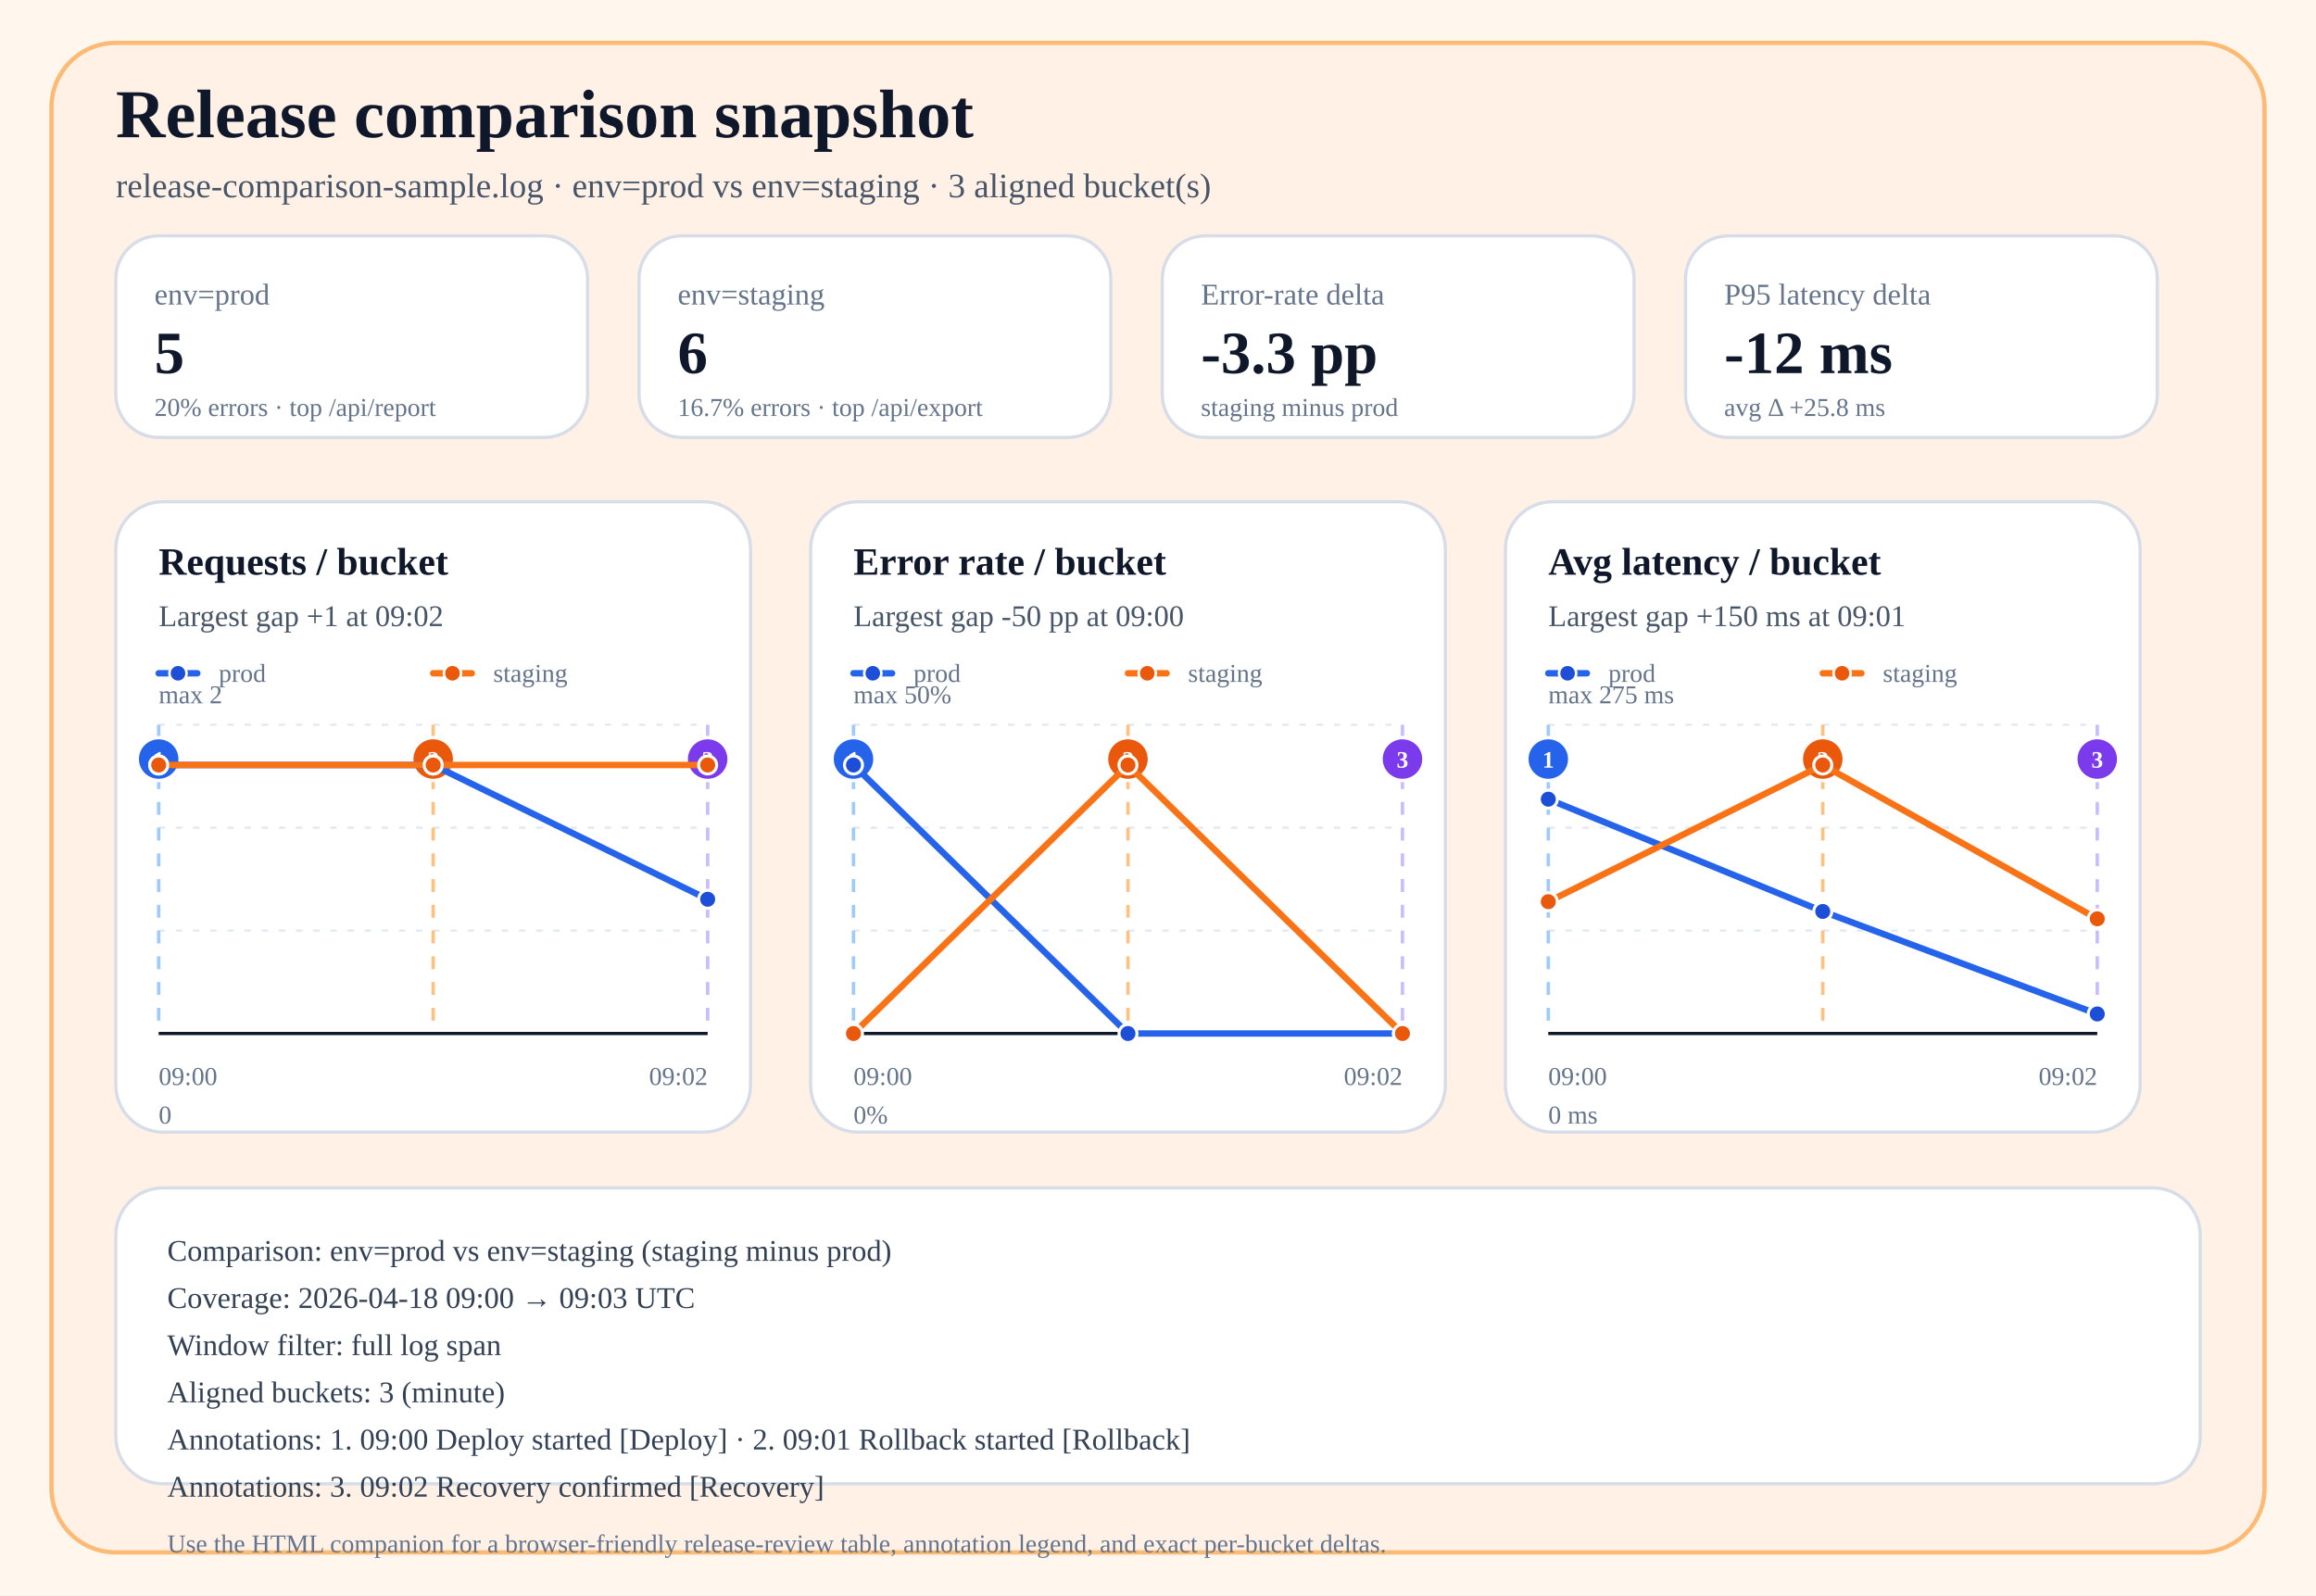
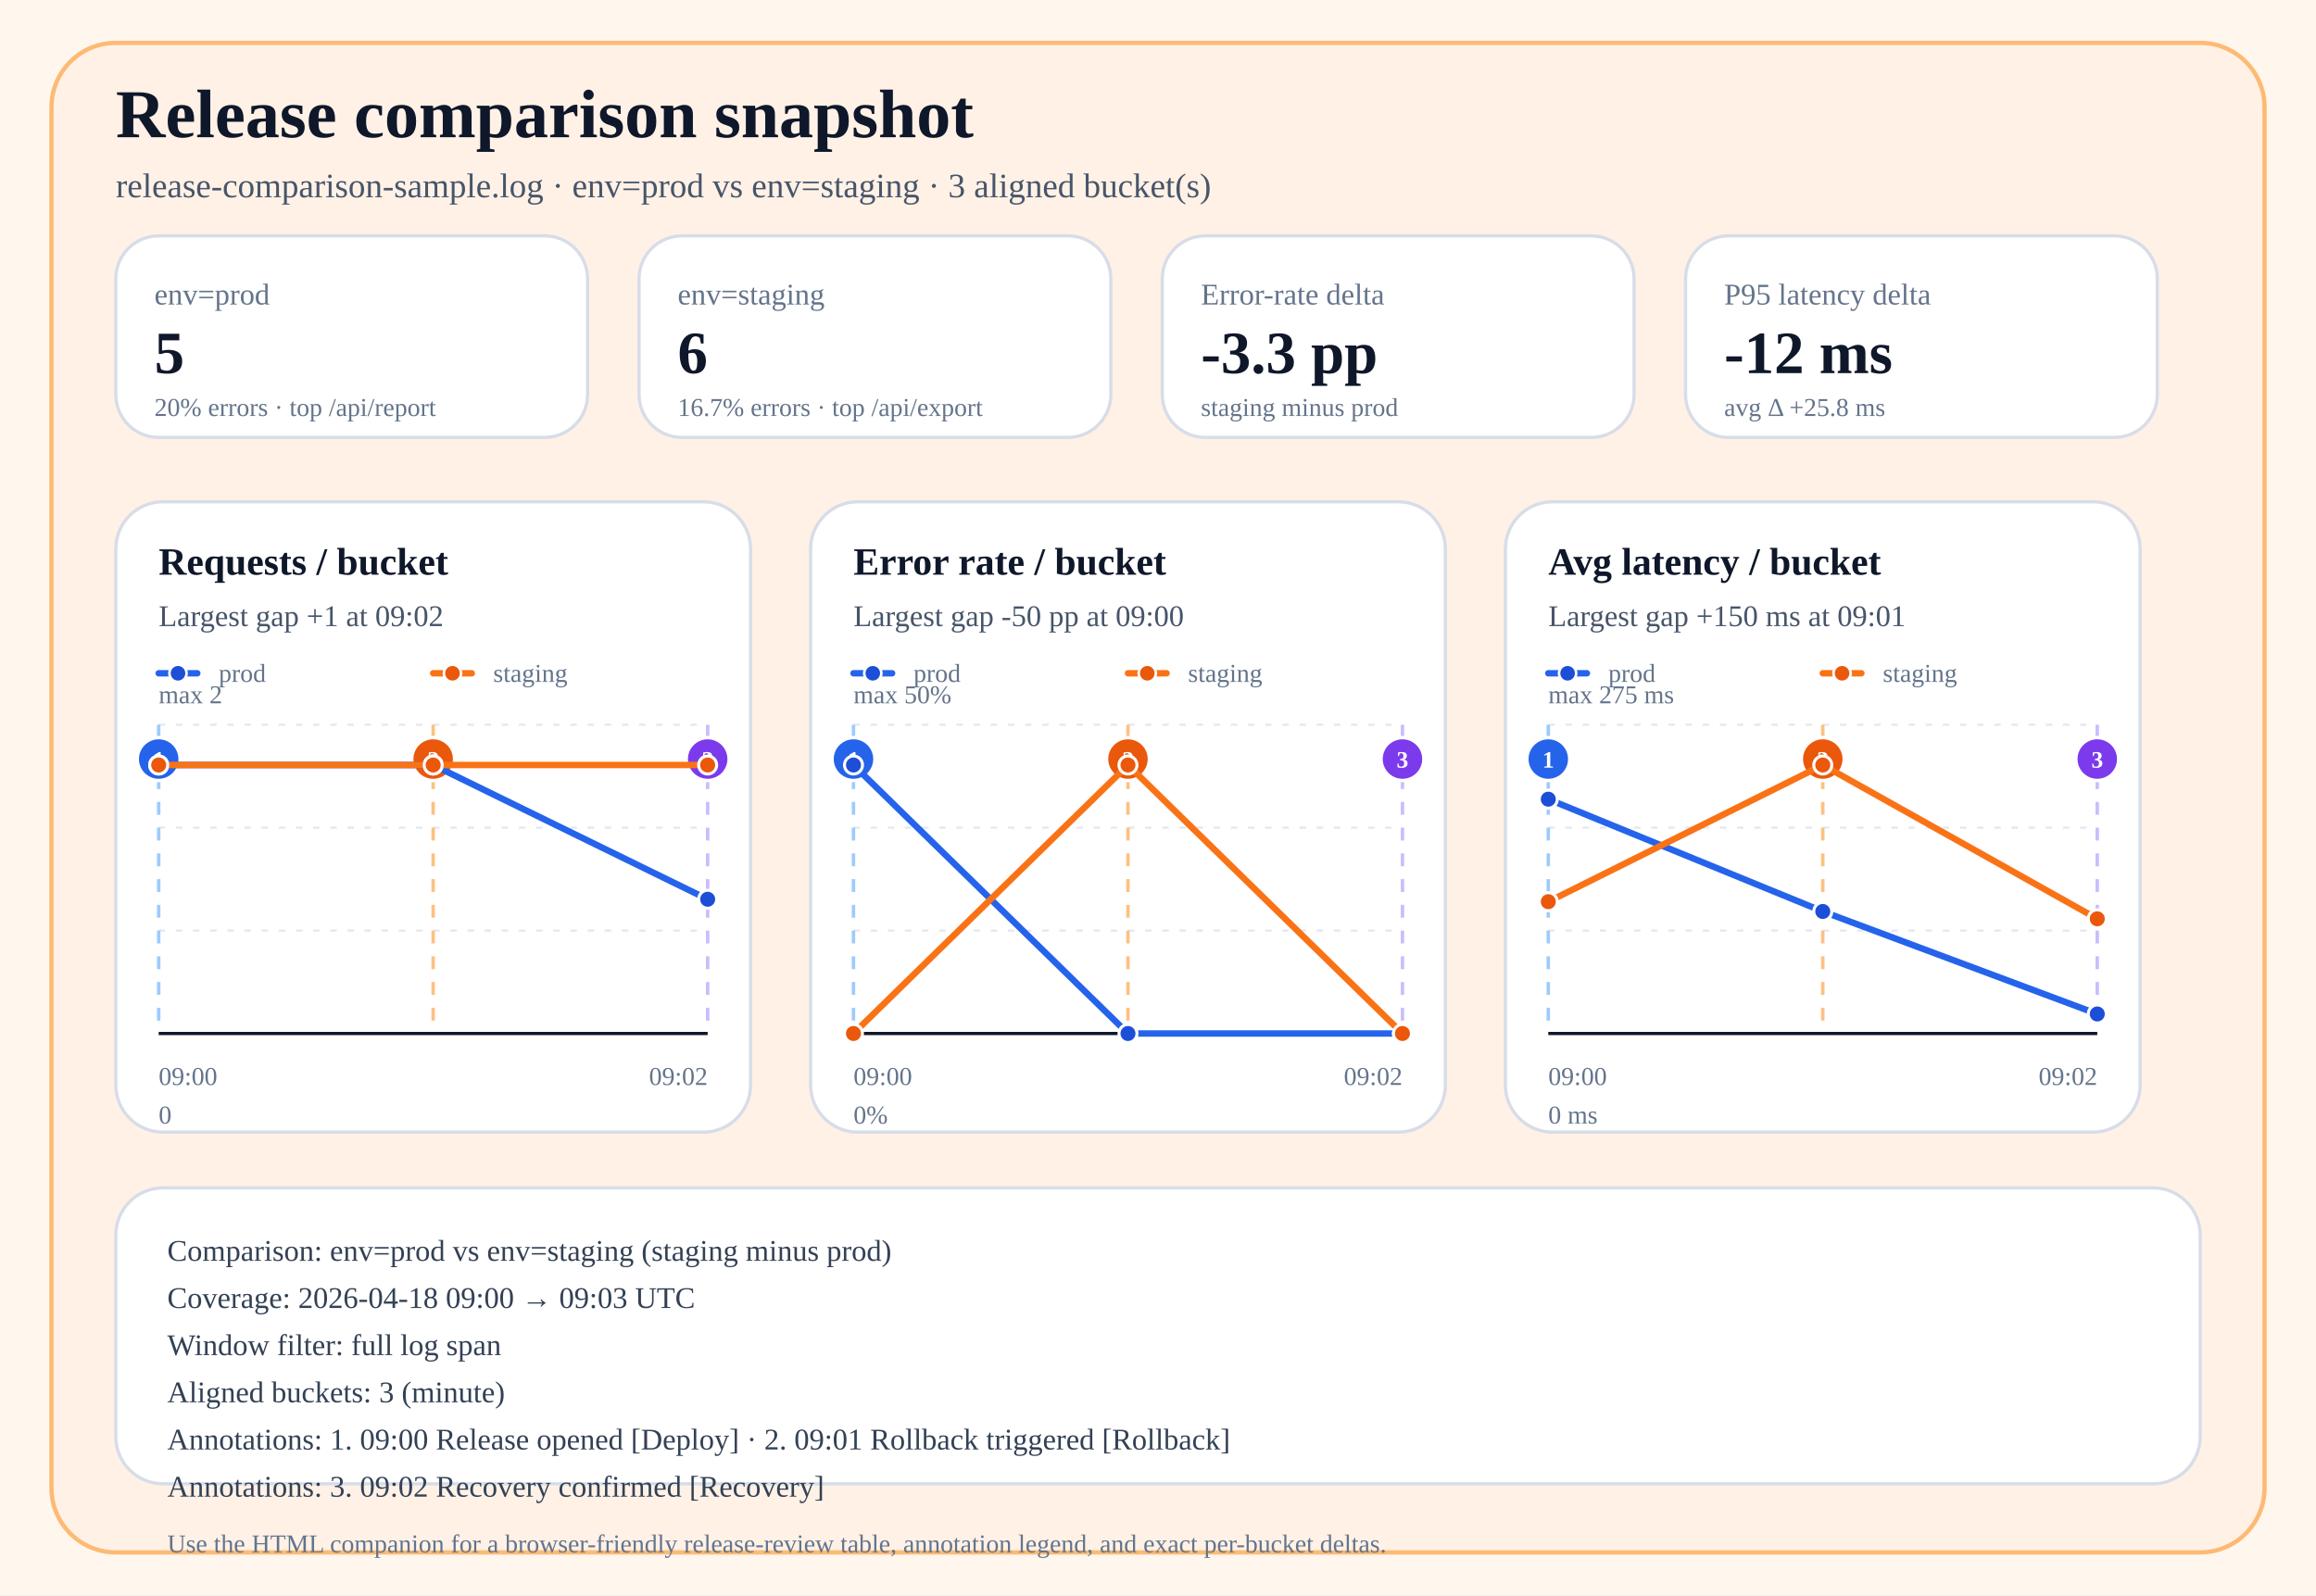
<svg xmlns="http://www.w3.org/2000/svg" width="1080" height="744" viewBox="0 0 1080 744" role="img" aria-labelledby="log-comparison-card-title log-comparison-card-desc">
  <rect width="100%" height="100%" fill="#fff7ed" />
  <rect x="24" y="20" width="1032" height="704" rx="30" fill="#fff1e6" stroke="#fdba74" stroke-width="2" />
  <text x="54" y="64" font-size="32" font-weight="700" fill="#0f172a">Release comparison snapshot</text>
  <text x="54" y="92" font-size="16" fill="#475569">release-comparison-sample.log · env=prod vs env=staging · 3 aligned bucket(s)</text>
  <rect x="54" y="110" width="220" height="94" rx="20" fill="#ffffff" stroke="#d7dde8" stroke-width="1.5" />
  <text x="72" y="142" font-size="14" fill="#64748b">env=prod</text>
  <text x="72" y="174" font-size="28" font-weight="700" fill="#0f172a">5</text>
  <text x="72" y="194" font-size="12" fill="#64748b">20% errors · top /api/report</text>
  <rect x="298" y="110" width="220" height="94" rx="20" fill="#ffffff" stroke="#d7dde8" stroke-width="1.5" />
  <text x="316" y="142" font-size="14" fill="#64748b">env=staging</text>
  <text x="316" y="174" font-size="28" font-weight="700" fill="#0f172a">6</text>
  <text x="316" y="194" font-size="12" fill="#64748b">16.7% errors · top /api/export</text>
  <rect x="542" y="110" width="220" height="94" rx="20" fill="#ffffff" stroke="#d7dde8" stroke-width="1.5" />
  <text x="560" y="142" font-size="14" fill="#64748b">Error-rate delta</text>
  <text x="560" y="174" font-size="28" font-weight="700" fill="#0f172a">-3.3 pp</text>
  <text x="560" y="194" font-size="12" fill="#64748b">staging minus prod</text>
  <rect x="786" y="110" width="220" height="94" rx="20" fill="#ffffff" stroke="#d7dde8" stroke-width="1.5" />
  <text x="804" y="142" font-size="14" fill="#64748b">P95 latency delta</text>
  <text x="804" y="174" font-size="28" font-weight="700" fill="#0f172a">-12 ms</text>
  <text x="804" y="194" font-size="12" fill="#64748b">avg Δ +25.8 ms</text>
  <rect x="54" y="234" width="296" height="294" rx="22" fill="#ffffff" stroke="#d7dde8" stroke-width="1.5" />
  <text x="74" y="268" font-size="18" font-weight="700" fill="#0f172a">Requests / bucket</text>
  <text x="74" y="292" font-size="14" fill="#475569">Largest gap +1 at 09:02</text>
  <line x1="74" y1="314" x2="92" y2="314" stroke="#2563eb" stroke-width="3" stroke-linecap="round" />
  <circle cx="83" cy="314" r="4" fill="#1d4ed8" stroke="#ffffff" stroke-width="1.2" />
  <text x="102" y="318" font-size="12" fill="#64748b">prod</text>
  <line x1="202" y1="314" x2="220" y2="314" stroke="#f97316" stroke-width="3" stroke-linecap="round" />
  <circle cx="211" cy="314" r="4" fill="#ea580c" stroke="#ffffff" stroke-width="1.2" />
  <text x="230" y="318" font-size="12" fill="#64748b">staging</text>
  <line x1="74" y1="338.00" x2="330" y2="338.00" stroke="#e2e8f0" stroke-width="1" stroke-dasharray="3 5" />
  <line x1="74" y1="386.00" x2="330" y2="386.00" stroke="#e2e8f0" stroke-width="1" stroke-dasharray="3 5" />
  <line x1="74" y1="434.00" x2="330" y2="434.00" stroke="#e2e8f0" stroke-width="1" stroke-dasharray="3 5" />
  <line x1="74" y1="482.00" x2="330" y2="482.00" stroke="#e2e8f0" stroke-width="1" stroke-dasharray="3 5" />
  <line x1="74" y1="482" x2="330" y2="482" stroke="#0f172a" stroke-width="1.5" />
  <line x1="74.00" y1="338.00" x2="74.00" y2="482.00" stroke="#93c5fd" stroke-width="1.6" stroke-dasharray="6 6" opacity="0.9" />
  <circle cx="74.00" cy="354.00" r="10" fill="#2563eb" stroke="#ffffff" stroke-width="1.6" />
  <text x="74.00" y="358.00" font-size="11" font-weight="700" text-anchor="middle" fill="#ffffff">1</text>
  <line x1="202.00" y1="338.00" x2="202.00" y2="482.00" stroke="#fdba74" stroke-width="1.6" stroke-dasharray="6 6" opacity="0.9" />
  <circle cx="202.00" cy="354.00" r="10" fill="#ea580c" stroke="#ffffff" stroke-width="1.6" />
  <text x="202.00" y="358.00" font-size="11" font-weight="700" text-anchor="middle" fill="#ffffff">2</text>
  <line x1="330.00" y1="338.00" x2="330.00" y2="482.00" stroke="#c4b5fd" stroke-width="1.6" stroke-dasharray="6 6" opacity="0.9" />
  <circle cx="330.00" cy="354.00" r="10" fill="#7c3aed" stroke="#ffffff" stroke-width="1.6" />
  <text x="330.00" y="358.00" font-size="11" font-weight="700" text-anchor="middle" fill="#ffffff">3</text>
  <polyline fill="none" stroke="#2563eb" stroke-width="3" stroke-linecap="round" stroke-linejoin="round" points="74.00,356.78 202.00,356.78 330.00,419.39" />
  <circle cx="74.00" cy="356.78" r="4.2" fill="#1d4ed8" stroke="#ffffff" stroke-width="1.4" />
  <circle cx="202.00" cy="356.78" r="4.2" fill="#1d4ed8" stroke="#ffffff" stroke-width="1.4" />
  <circle cx="330.00" cy="419.39" r="4.2" fill="#1d4ed8" stroke="#ffffff" stroke-width="1.4" />
  <polyline fill="none" stroke="#f97316" stroke-width="3" stroke-linecap="round" stroke-linejoin="round" points="74.00,356.78 202.00,356.78 330.00,356.78" />
  <circle cx="74.00" cy="356.78" r="4.2" fill="#ea580c" stroke="#ffffff" stroke-width="1.4" />
  <circle cx="202.00" cy="356.78" r="4.2" fill="#ea580c" stroke="#ffffff" stroke-width="1.4" />
  <circle cx="330.00" cy="356.78" r="4.2" fill="#ea580c" stroke="#ffffff" stroke-width="1.4" />
  <text x="74" y="506" font-size="12" fill="#64748b">09:00</text>
  <text x="330" y="506" font-size="12" text-anchor="end" fill="#64748b">09:02</text>
  <text x="74" y="328" font-size="12" fill="#64748b">max 2</text>
  <text x="74" y="524" font-size="12" fill="#64748b">0</text>
  <rect x="378" y="234" width="296" height="294" rx="22" fill="#ffffff" stroke="#d7dde8" stroke-width="1.5" />
  <text x="398" y="268" font-size="18" font-weight="700" fill="#0f172a">Error rate / bucket</text>
  <text x="398" y="292" font-size="14" fill="#475569">Largest gap -50 pp at 09:00</text>
  <line x1="398" y1="314" x2="416" y2="314" stroke="#2563eb" stroke-width="3" stroke-linecap="round" />
  <circle cx="407" cy="314" r="4" fill="#1d4ed8" stroke="#ffffff" stroke-width="1.2" />
  <text x="426" y="318" font-size="12" fill="#64748b">prod</text>
  <line x1="526" y1="314" x2="544" y2="314" stroke="#f97316" stroke-width="3" stroke-linecap="round" />
  <circle cx="535" cy="314" r="4" fill="#ea580c" stroke="#ffffff" stroke-width="1.2" />
  <text x="554" y="318" font-size="12" fill="#64748b">staging</text>
  <line x1="398" y1="338.00" x2="654" y2="338.00" stroke="#e2e8f0" stroke-width="1" stroke-dasharray="3 5" />
  <line x1="398" y1="386.00" x2="654" y2="386.00" stroke="#e2e8f0" stroke-width="1" stroke-dasharray="3 5" />
  <line x1="398" y1="434.00" x2="654" y2="434.00" stroke="#e2e8f0" stroke-width="1" stroke-dasharray="3 5" />
  <line x1="398" y1="482.00" x2="654" y2="482.00" stroke="#e2e8f0" stroke-width="1" stroke-dasharray="3 5" />
  <line x1="398" y1="482" x2="654" y2="482" stroke="#0f172a" stroke-width="1.5" />
  <line x1="398.00" y1="338.00" x2="398.00" y2="482.00" stroke="#93c5fd" stroke-width="1.6" stroke-dasharray="6 6" opacity="0.9" />
  <circle cx="398.00" cy="354.00" r="10" fill="#2563eb" stroke="#ffffff" stroke-width="1.6" />
  <text x="398.00" y="358.00" font-size="11" font-weight="700" text-anchor="middle" fill="#ffffff">1</text>
  <line x1="526.00" y1="338.00" x2="526.00" y2="482.00" stroke="#fdba74" stroke-width="1.6" stroke-dasharray="6 6" opacity="0.9" />
  <circle cx="526.00" cy="354.00" r="10" fill="#ea580c" stroke="#ffffff" stroke-width="1.6" />
  <text x="526.00" y="358.00" font-size="11" font-weight="700" text-anchor="middle" fill="#ffffff">2</text>
  <line x1="654.00" y1="338.00" x2="654.00" y2="482.00" stroke="#c4b5fd" stroke-width="1.6" stroke-dasharray="6 6" opacity="0.9" />
  <circle cx="654.00" cy="354.00" r="10" fill="#7c3aed" stroke="#ffffff" stroke-width="1.6" />
  <text x="654.00" y="358.00" font-size="11" font-weight="700" text-anchor="middle" fill="#ffffff">3</text>
  <polyline fill="none" stroke="#2563eb" stroke-width="3" stroke-linecap="round" stroke-linejoin="round" points="398.00,356.78 526.00,482.00 654.00,482.00" />
  <circle cx="398.00" cy="356.78" r="4.2" fill="#1d4ed8" stroke="#ffffff" stroke-width="1.4" />
  <circle cx="526.00" cy="482.00" r="4.2" fill="#1d4ed8" stroke="#ffffff" stroke-width="1.4" />
  <circle cx="654.00" cy="482.00" r="4.2" fill="#1d4ed8" stroke="#ffffff" stroke-width="1.4" />
  <polyline fill="none" stroke="#f97316" stroke-width="3" stroke-linecap="round" stroke-linejoin="round" points="398.00,482.00 526.00,356.78 654.00,482.00" />
  <circle cx="398.00" cy="482.00" r="4.2" fill="#ea580c" stroke="#ffffff" stroke-width="1.4" />
  <circle cx="526.00" cy="356.78" r="4.2" fill="#ea580c" stroke="#ffffff" stroke-width="1.4" />
  <circle cx="654.00" cy="482.00" r="4.2" fill="#ea580c" stroke="#ffffff" stroke-width="1.4" />
  <text x="398" y="506" font-size="12" fill="#64748b">09:00</text>
  <text x="654" y="506" font-size="12" text-anchor="end" fill="#64748b">09:02</text>
  <text x="398" y="328" font-size="12" fill="#64748b">max 50%</text>
  <text x="398" y="524" font-size="12" fill="#64748b">0%</text>
  <rect x="702" y="234" width="296" height="294" rx="22" fill="#ffffff" stroke="#d7dde8" stroke-width="1.5" />
  <text x="722" y="268" font-size="18" font-weight="700" fill="#0f172a">Avg latency / bucket</text>
  <text x="722" y="292" font-size="14" fill="#475569">Largest gap +150 ms at 09:01</text>
  <line x1="722" y1="314" x2="740" y2="314" stroke="#2563eb" stroke-width="3" stroke-linecap="round" />
  <circle cx="731" cy="314" r="4" fill="#1d4ed8" stroke="#ffffff" stroke-width="1.2" />
  <text x="750" y="318" font-size="12" fill="#64748b">prod</text>
  <line x1="850" y1="314" x2="868" y2="314" stroke="#f97316" stroke-width="3" stroke-linecap="round" />
  <circle cx="859" cy="314" r="4" fill="#ea580c" stroke="#ffffff" stroke-width="1.2" />
  <text x="878" y="318" font-size="12" fill="#64748b">staging</text>
  <line x1="722" y1="338.00" x2="978" y2="338.00" stroke="#e2e8f0" stroke-width="1" stroke-dasharray="3 5" />
  <line x1="722" y1="386.00" x2="978" y2="386.00" stroke="#e2e8f0" stroke-width="1" stroke-dasharray="3 5" />
  <line x1="722" y1="434.00" x2="978" y2="434.00" stroke="#e2e8f0" stroke-width="1" stroke-dasharray="3 5" />
  <line x1="722" y1="482.00" x2="978" y2="482.00" stroke="#e2e8f0" stroke-width="1" stroke-dasharray="3 5" />
  <line x1="722" y1="482" x2="978" y2="482" stroke="#0f172a" stroke-width="1.5" />
  <line x1="722.00" y1="338.00" x2="722.00" y2="482.00" stroke="#93c5fd" stroke-width="1.6" stroke-dasharray="6 6" opacity="0.9" />
  <circle cx="722.00" cy="354.00" r="10" fill="#2563eb" stroke="#ffffff" stroke-width="1.6" />
  <text x="722.00" y="358.00" font-size="11" font-weight="700" text-anchor="middle" fill="#ffffff">1</text>
  <line x1="850.00" y1="338.00" x2="850.00" y2="482.00" stroke="#fdba74" stroke-width="1.6" stroke-dasharray="6 6" opacity="0.9" />
  <circle cx="850.00" cy="354.00" r="10" fill="#ea580c" stroke="#ffffff" stroke-width="1.6" />
  <text x="850.00" y="358.00" font-size="11" font-weight="700" text-anchor="middle" fill="#ffffff">2</text>
  <line x1="978.00" y1="338.00" x2="978.00" y2="482.00" stroke="#c4b5fd" stroke-width="1.6" stroke-dasharray="6 6" opacity="0.9" />
  <circle cx="978.00" cy="354.00" r="10" fill="#7c3aed" stroke="#ffffff" stroke-width="1.6" />
  <text x="978.00" y="358.00" font-size="11" font-weight="700" text-anchor="middle" fill="#ffffff">3</text>
  <polyline fill="none" stroke="#2563eb" stroke-width="3" stroke-linecap="round" stroke-linejoin="round" points="722.00,372.72 850.00,425.08 978.00,472.89" />
  <circle cx="722.00" cy="372.72" r="4.2" fill="#1d4ed8" stroke="#ffffff" stroke-width="1.4" />
  <circle cx="850.00" cy="425.08" r="4.2" fill="#1d4ed8" stroke="#ffffff" stroke-width="1.4" />
  <circle cx="978.00" cy="472.89" r="4.2" fill="#1d4ed8" stroke="#ffffff" stroke-width="1.4" />
  <polyline fill="none" stroke="#f97316" stroke-width="3" stroke-linecap="round" stroke-linejoin="round" points="722.00,420.53 850.00,356.78 978.00,428.50" />
  <circle cx="722.00" cy="420.53" r="4.2" fill="#ea580c" stroke="#ffffff" stroke-width="1.4" />
  <circle cx="850.00" cy="356.78" r="4.2" fill="#ea580c" stroke="#ffffff" stroke-width="1.4" />
  <circle cx="978.00" cy="428.50" r="4.2" fill="#ea580c" stroke="#ffffff" stroke-width="1.4" />
  <text x="722" y="506" font-size="12" fill="#64748b">09:00</text>
  <text x="978" y="506" font-size="12" text-anchor="end" fill="#64748b">09:02</text>
  <text x="722" y="328" font-size="12" fill="#64748b">max 275 ms</text>
  <text x="722" y="524" font-size="12" fill="#64748b">0 ms</text>
  <rect x="54" y="554" width="972" height="138" rx="22" fill="#ffffff" stroke="#d7dde8" stroke-width="1.5" />
  <text x="78" y="588" font-size="14" fill="#334155">Comparison: env=prod vs env=staging (staging minus prod)</text>
  <text x="78" y="610" font-size="14" fill="#334155">Coverage: 2026-04-18 09:00 → 09:03 UTC</text>
  <text x="78" y="632" font-size="14" fill="#334155">Window filter: full log span</text>
  <text x="78" y="654" font-size="14" fill="#334155">Aligned buckets: 3 (minute)</text>
-   <text x="78" y="676" font-size="14" fill="#334155">Annotations: 1. 09:00 Deploy started [Deploy] · 2. 09:01 Rollback started [Rollback]</text>
+   <text x="78" y="676" font-size="14" fill="#334155">Annotations: 1. 09:00 Release opened [Deploy] · 2. 09:01 Rollback triggered [Rollback]</text>
  <text x="78" y="698" font-size="14" fill="#334155">Annotations: 3. 09:02 Recovery confirmed [Recovery]</text>
  <text x="78" y="724" font-size="12" fill="#64748b">Use the HTML companion for a browser-friendly release-review table, annotation legend, and exact per-bucket deltas.</text>
</svg>
